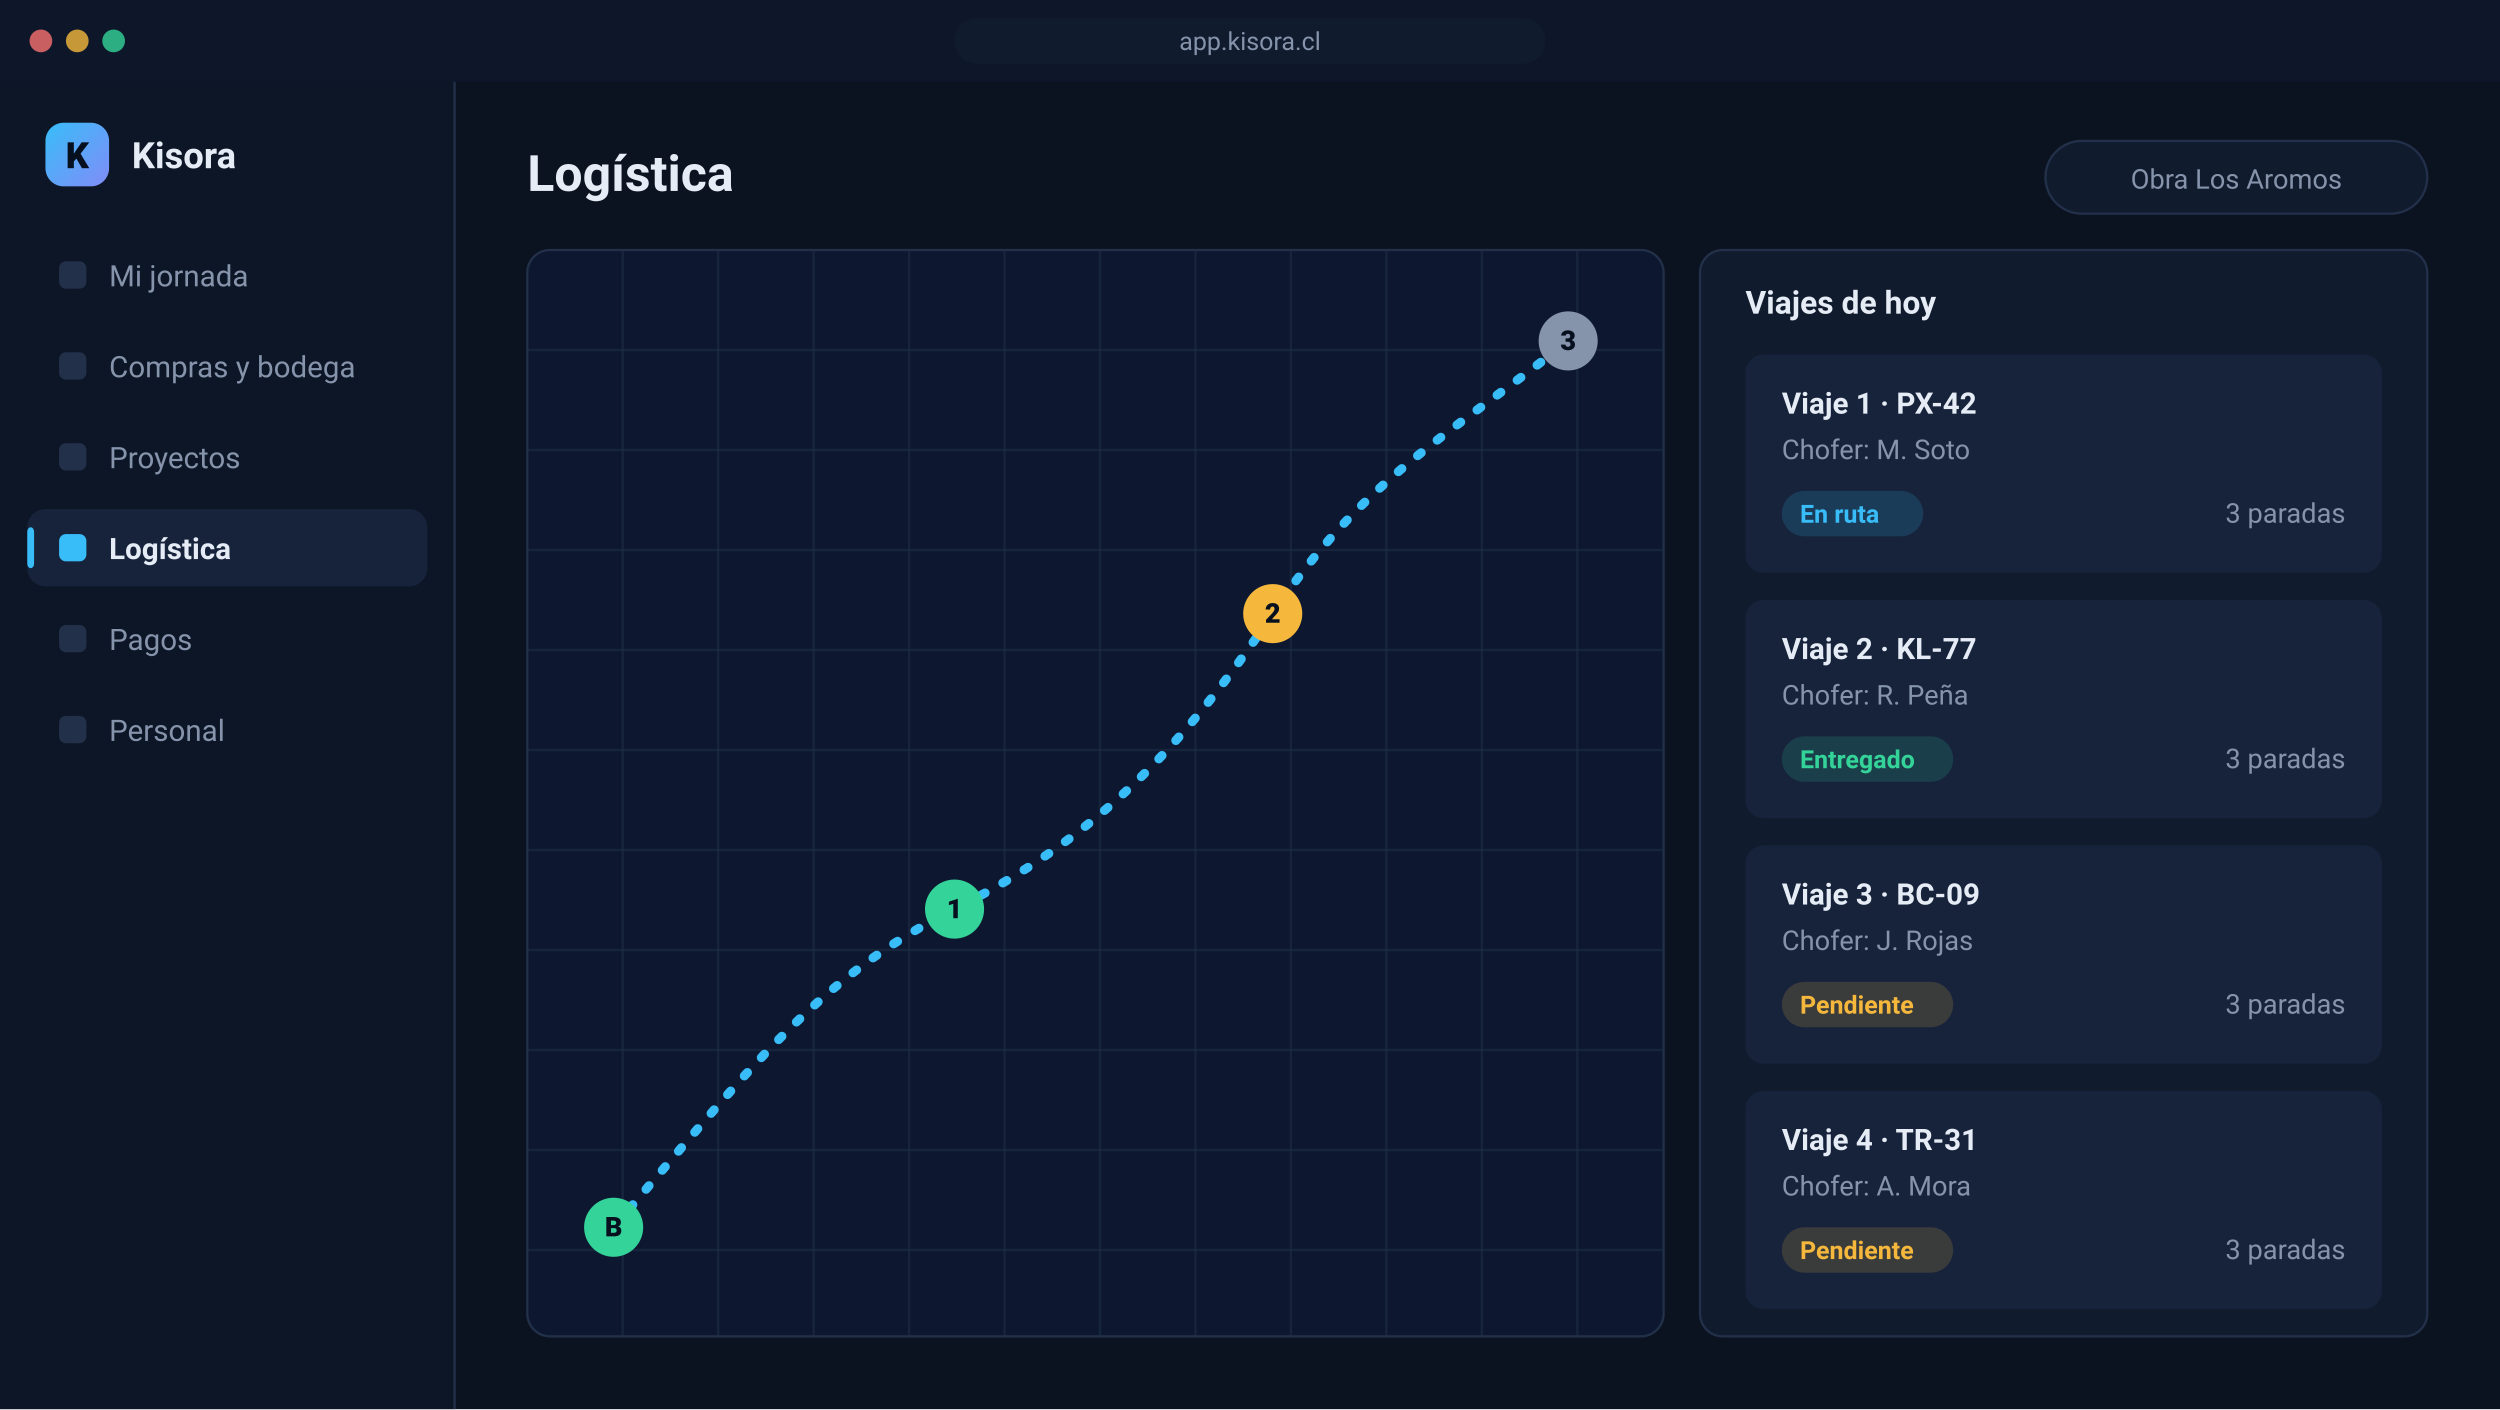
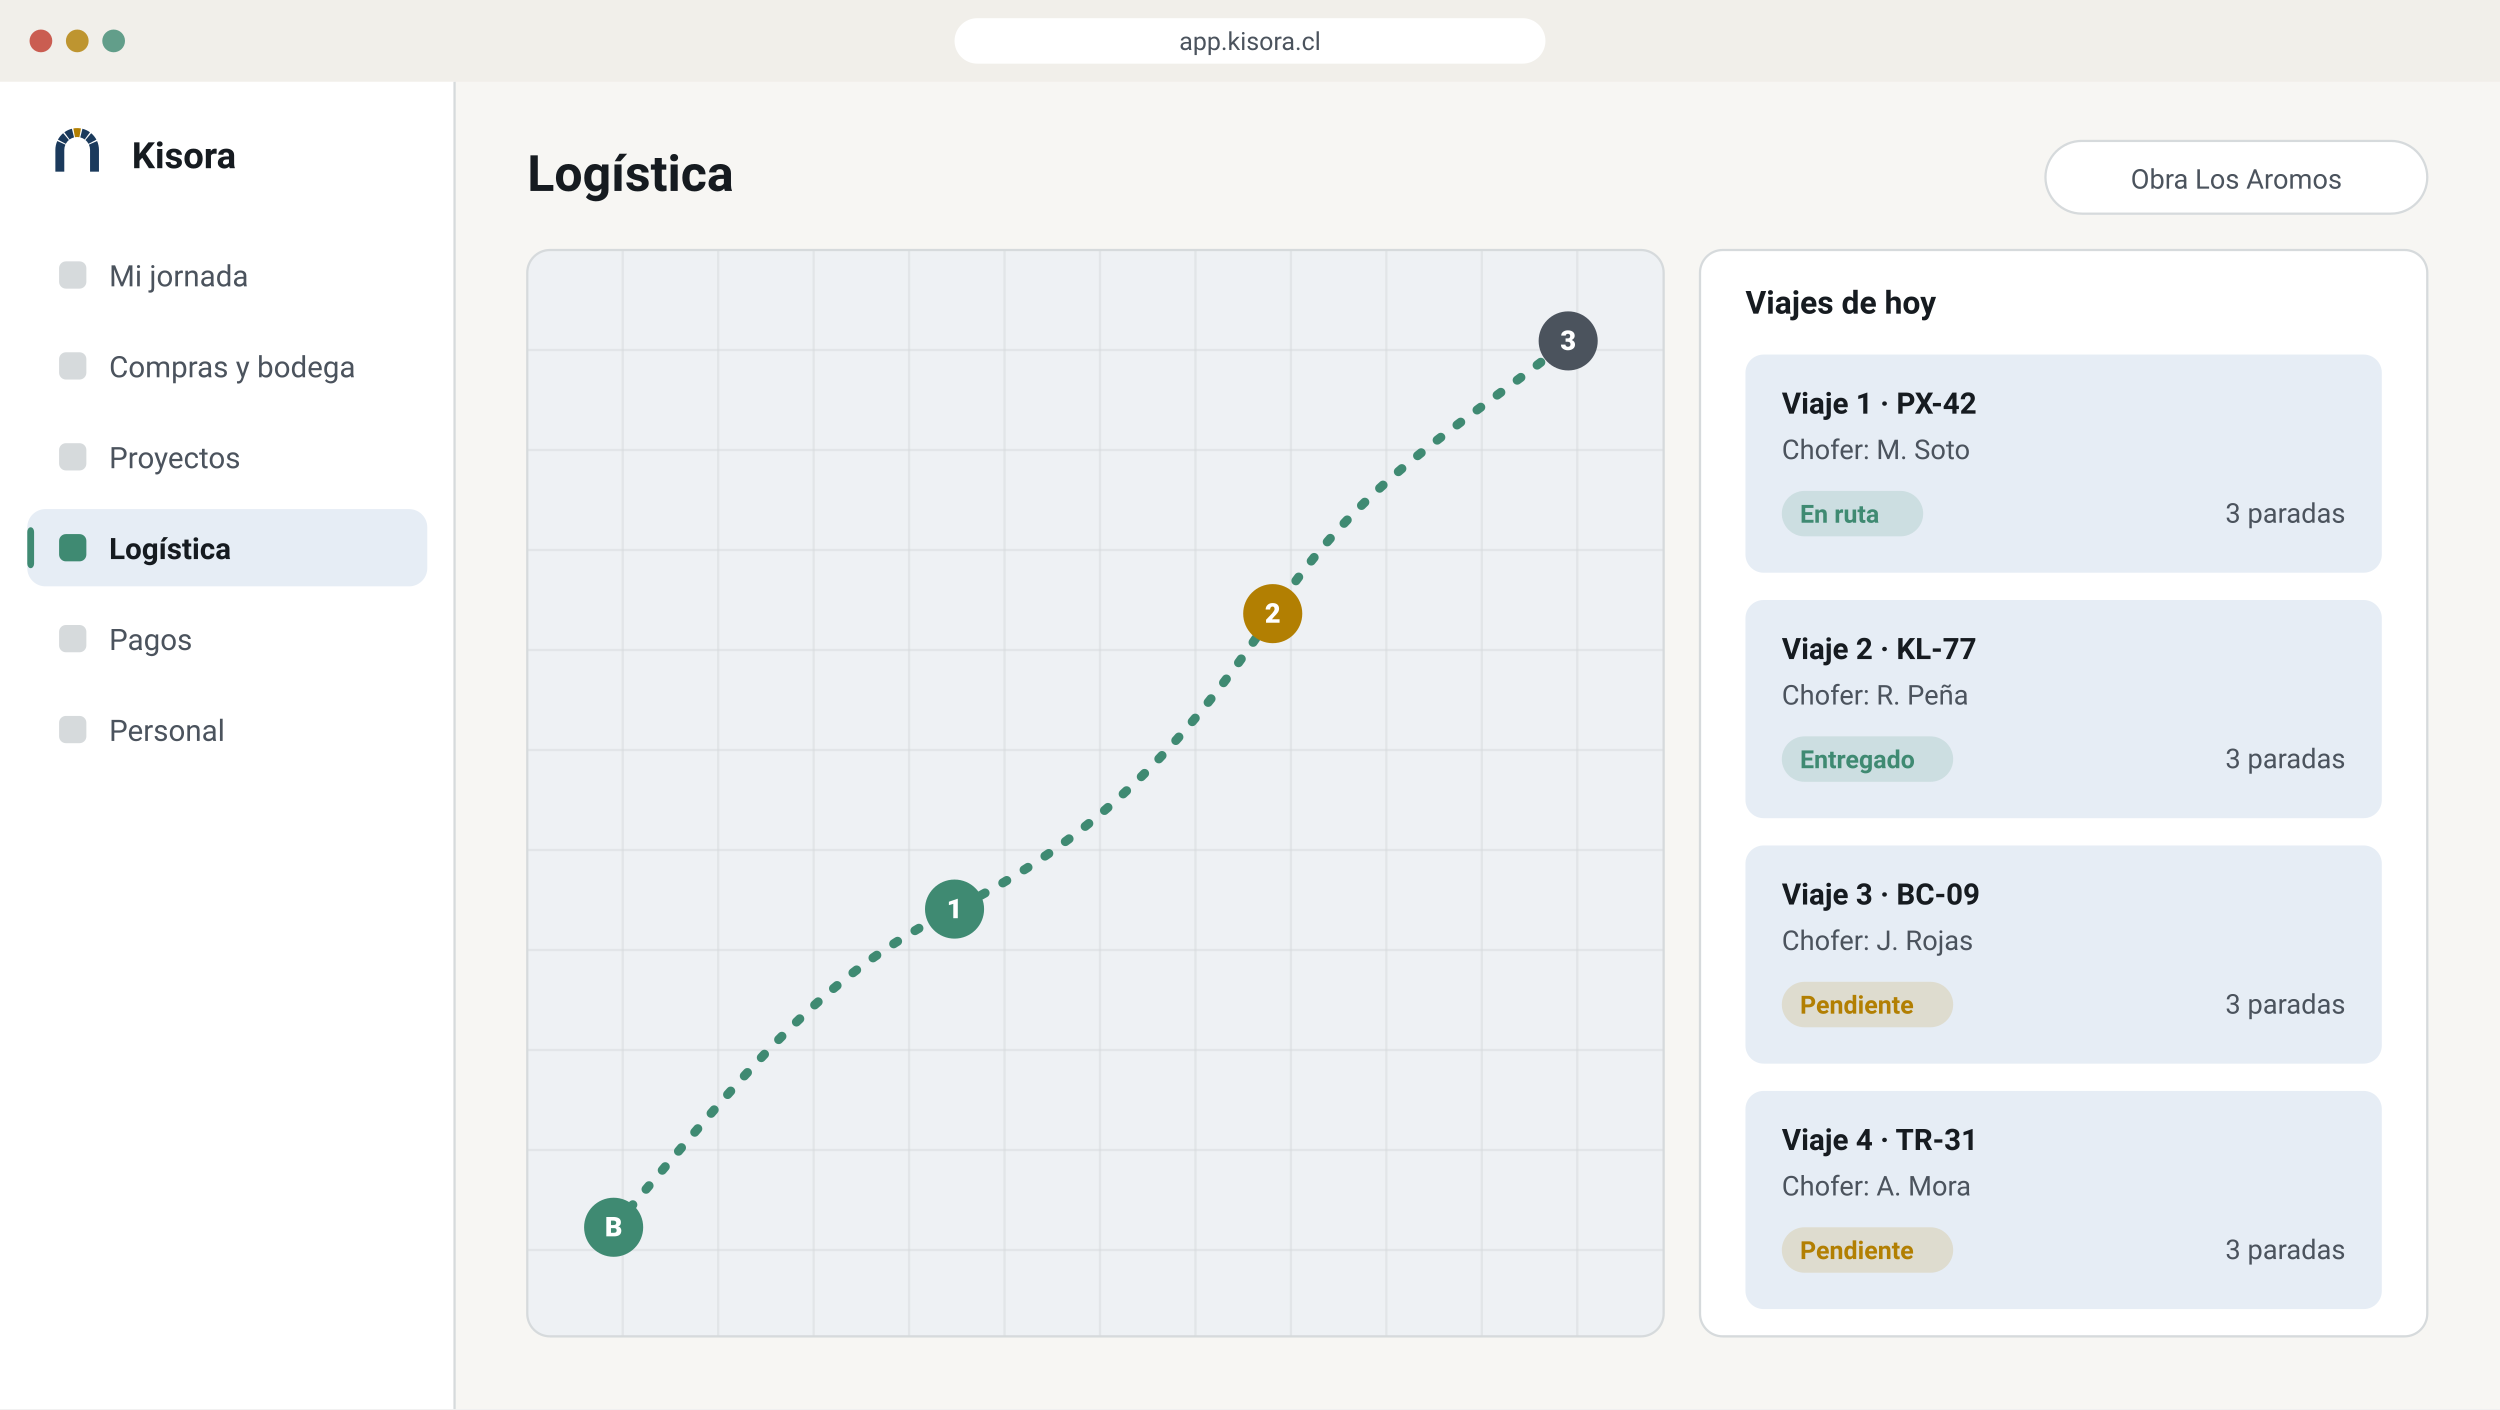
<svg xmlns="http://www.w3.org/2000/svg" viewBox="0 0 1100 620" width="1100" height="620">
-   <defs>
-     <linearGradient id="g" x1="0" y1="0" x2="1" y2="1">
-       <stop offset="0" stop-color="#38BDF8" />
-       <stop offset="1" stop-color="#818CF8" />
-     </linearGradient>
-   </defs>
-   <rect x="0" y="0" width="1100" height="620" rx="0" fill="#0B1220" />
-   <rect x="0" y="0" width="1100" height="36" rx="0" fill="#0E1729" />
-   <circle cx="18" cy="18" r="5" fill="#F87171" fill-opacity=".8" />
-   <circle cx="34" cy="18" r="5" fill="#F5B83D" fill-opacity=".8" />
-   <circle cx="50" cy="18" r="5" fill="#34D399" fill-opacity=".8" />
-   <rect x="420" y="8" width="260" height="20" rx="10" fill="#111B2E" />
-   <text x="550" y="22" font-size="11" fill="#8593AB" font-weight="400" text-anchor="middle" font-family="'Segoe UI',Roboto,Helvetica,Arial,sans-serif">app.kisora.cl</text>
-   <rect x="0" y="36" width="200" height="584" rx="0" fill="#0D1626" />
-   <line x1="200" y1="36" x2="200" y2="620" stroke="#22304A" />
-   <rect x="20" y="54" width="28" height="28" rx="8" fill="url(#g)" />
-   <text x="34" y="74" font-size="16" fill="#06101F" font-weight="800" text-anchor="middle" font-family="'Segoe UI',Roboto,Helvetica,Arial,sans-serif">K</text>
-   <text x="58" y="74" font-size="16" fill="#E6ECF5" font-weight="700" text-anchor="start" font-family="'Segoe UI',Roboto,Helvetica,Arial,sans-serif">Kisora</text>
-   <rect x="26" y="115" width="12" height="12" rx="3" fill="#22304A" />
-   <text x="48" y="126" font-size="13" fill="#8593AB" font-weight="400" text-anchor="start" font-family="'Segoe UI',Roboto,Helvetica,Arial,sans-serif">Mi jornada</text>
-   <rect x="26" y="155" width="12" height="12" rx="3" fill="#22304A" />
-   <text x="48" y="166" font-size="13" fill="#8593AB" font-weight="400" text-anchor="start" font-family="'Segoe UI',Roboto,Helvetica,Arial,sans-serif">Compras y bodega</text>
-   <rect x="26" y="195" width="12" height="12" rx="3" fill="#22304A" />
-   <text x="48" y="206" font-size="13" fill="#8593AB" font-weight="400" text-anchor="start" font-family="'Segoe UI',Roboto,Helvetica,Arial,sans-serif">Proyectos</text>
-   <rect x="12" y="224" width="176" height="34" rx="8" fill="#16233B" />
-   <rect x="12" y="232" width="3" height="18" rx="2" fill="#38BDF8" />
-   <rect x="26" y="235" width="12" height="12" rx="3" fill="#38BDF8" />
-   <text x="48" y="246" font-size="13" fill="#E6ECF5" font-weight="600" text-anchor="start" font-family="'Segoe UI',Roboto,Helvetica,Arial,sans-serif">Logística</text>
-   <rect x="26" y="275" width="12" height="12" rx="3" fill="#22304A" />
-   <text x="48" y="286" font-size="13" fill="#8593AB" font-weight="400" text-anchor="start" font-family="'Segoe UI',Roboto,Helvetica,Arial,sans-serif">Pagos</text>
-   <rect x="26" y="315" width="12" height="12" rx="3" fill="#22304A" />
-   <text x="48" y="326" font-size="13" fill="#8593AB" font-weight="400" text-anchor="start" font-family="'Segoe UI',Roboto,Helvetica,Arial,sans-serif">Personal</text>
-   <text x="232" y="84" font-size="22" fill="#E6ECF5" font-weight="700" text-anchor="start" font-family="'Segoe UI',Roboto,Helvetica,Arial,sans-serif">Logística</text>
-   <rect x="900" y="62" width="168" height="32" rx="16" fill="#111B2E" stroke="#22304A" />
-   <text x="984" y="83" font-size="12" fill="#8593AB" font-weight="400" text-anchor="middle" font-family="'Segoe UI',Roboto,Helvetica,Arial,sans-serif">Obra Los Aromos</text>
-   <rect x="232" y="110" width="500" height="478" rx="10" fill="#0D1830" stroke="#22304A" />
-   <line x1="274" y1="110" x2="274" y2="588" stroke="#22304A" stroke-opacity=".5" />
-   <line x1="316" y1="110" x2="316" y2="588" stroke="#22304A" stroke-opacity=".5" />
-   <line x1="358" y1="110" x2="358" y2="588" stroke="#22304A" stroke-opacity=".5" />
-   <line x1="400" y1="110" x2="400" y2="588" stroke="#22304A" stroke-opacity=".5" />
-   <line x1="442" y1="110" x2="442" y2="588" stroke="#22304A" stroke-opacity=".5" />
-   <line x1="484" y1="110" x2="484" y2="588" stroke="#22304A" stroke-opacity=".5" />
-   <line x1="526" y1="110" x2="526" y2="588" stroke="#22304A" stroke-opacity=".5" />
-   <line x1="568" y1="110" x2="568" y2="588" stroke="#22304A" stroke-opacity=".5" />
-   <line x1="610" y1="110" x2="610" y2="588" stroke="#22304A" stroke-opacity=".5" />
-   <line x1="652" y1="110" x2="652" y2="588" stroke="#22304A" stroke-opacity=".5" />
-   <line x1="694" y1="110" x2="694" y2="588" stroke="#22304A" stroke-opacity=".5" />
-   <line x1="232" y1="154" x2="732" y2="154" stroke="#22304A" stroke-opacity=".5" />
-   <line x1="232" y1="198" x2="732" y2="198" stroke="#22304A" stroke-opacity=".5" />
-   <line x1="232" y1="242" x2="732" y2="242" stroke="#22304A" stroke-opacity=".5" />
-   <line x1="232" y1="286" x2="732" y2="286" stroke="#22304A" stroke-opacity=".5" />
-   <line x1="232" y1="330" x2="732" y2="330" stroke="#22304A" stroke-opacity=".5" />
-   <line x1="232" y1="374" x2="732" y2="374" stroke="#22304A" stroke-opacity=".5" />
-   <line x1="232" y1="418" x2="732" y2="418" stroke="#22304A" stroke-opacity=".5" />
-   <line x1="232" y1="462" x2="732" y2="462" stroke="#22304A" stroke-opacity=".5" />
-   <line x1="232" y1="506" x2="732" y2="506" stroke="#22304A" stroke-opacity=".5" />
-   <line x1="232" y1="550" x2="732" y2="550" stroke="#22304A" stroke-opacity=".5" />
-   <path d="M270 540 C330 470 360 430 420 400 S520 330 560 270 S640 190 690 150" fill="none" stroke="#38BDF8" stroke-width="4" stroke-linecap="round" stroke-dasharray="2 9" />
-   <circle cx="270" cy="540" r="13" fill="#34D399" />
-   <text x="270" y="544" font-size="12" fill="#06101F" font-weight="800" text-anchor="middle" font-family="'Segoe UI',Roboto,Helvetica,Arial,sans-serif">B</text>
-   <circle cx="420" cy="400" r="13" fill="#34D399" />
-   <text x="420" y="404" font-size="12" fill="#06101F" font-weight="800" text-anchor="middle" font-family="'Segoe UI',Roboto,Helvetica,Arial,sans-serif">1</text>
-   <circle cx="560" cy="270" r="13" fill="#F5B83D" />
-   <text x="560" y="274" font-size="12" fill="#06101F" font-weight="800" text-anchor="middle" font-family="'Segoe UI',Roboto,Helvetica,Arial,sans-serif">2</text>
-   <circle cx="690" cy="150" r="13" fill="#8593AB" />
-   <text x="690" y="154" font-size="12" fill="#06101F" font-weight="800" text-anchor="middle" font-family="'Segoe UI',Roboto,Helvetica,Arial,sans-serif">3</text>
-   <rect x="748" y="110" width="320" height="478" rx="10" fill="#111B2E" stroke="#22304A" />
-   <text x="768" y="138" font-size="14" fill="#E6ECF5" font-weight="700" text-anchor="start" font-family="'Segoe UI',Roboto,Helvetica,Arial,sans-serif">Viajes de hoy</text>
-   <rect x="768" y="156" width="280" height="96" rx="8" fill="#16233B" />
-   <text x="784" y="182" font-size="13" fill="#E6ECF5" font-weight="700" text-anchor="start" font-family="'Segoe UI',Roboto,Helvetica,Arial,sans-serif">Viaje 1 · PX-42</text>
-   <text x="784" y="202" font-size="12" fill="#8593AB" font-weight="400" text-anchor="start" font-family="'Segoe UI',Roboto,Helvetica,Arial,sans-serif">Chofer: M. Soto</text>
-   <rect x="784" y="216" width="62.2" height="20" rx="10" fill="#38BDF8" fill-opacity=".16" />
-   <text x="792" y="230" font-size="11" fill="#38BDF8" font-weight="600" text-anchor="start" font-family="'Segoe UI',Roboto,Helvetica,Arial,sans-serif">En ruta</text>
-   <text x="1032" y="230" font-size="12" fill="#8593AB" font-weight="400" text-anchor="end" font-family="'Segoe UI',Roboto,Helvetica,Arial,sans-serif">3 paradas</text>
-   <rect x="768" y="264" width="280" height="96" rx="8" fill="#16233B" />
-   <text x="784" y="290" font-size="13" fill="#E6ECF5" font-weight="700" text-anchor="start" font-family="'Segoe UI',Roboto,Helvetica,Arial,sans-serif">Viaje 2 · KL-77</text>
-   <text x="784" y="310" font-size="12" fill="#8593AB" font-weight="400" text-anchor="start" font-family="'Segoe UI',Roboto,Helvetica,Arial,sans-serif">Chofer: R. Peña</text>
-   <rect x="784" y="324" width="75.4" height="20" rx="10" fill="#34D399" fill-opacity=".16" />
-   <text x="792" y="338" font-size="11" fill="#34D399" font-weight="600" text-anchor="start" font-family="'Segoe UI',Roboto,Helvetica,Arial,sans-serif">Entregado</text>
-   <text x="1032" y="338" font-size="12" fill="#8593AB" font-weight="400" text-anchor="end" font-family="'Segoe UI',Roboto,Helvetica,Arial,sans-serif">3 paradas</text>
-   <rect x="768" y="372" width="280" height="96" rx="8" fill="#16233B" />
-   <text x="784" y="398" font-size="13" fill="#E6ECF5" font-weight="700" text-anchor="start" font-family="'Segoe UI',Roboto,Helvetica,Arial,sans-serif">Viaje 3 · BC-09</text>
-   <text x="784" y="418" font-size="12" fill="#8593AB" font-weight="400" text-anchor="start" font-family="'Segoe UI',Roboto,Helvetica,Arial,sans-serif">Chofer: J. Rojas</text>
-   <rect x="784" y="432" width="75.4" height="20" rx="10" fill="#F5B83D" fill-opacity=".16" />
-   <text x="792" y="446" font-size="11" fill="#F5B83D" font-weight="600" text-anchor="start" font-family="'Segoe UI',Roboto,Helvetica,Arial,sans-serif">Pendiente</text>
-   <text x="1032" y="446" font-size="12" fill="#8593AB" font-weight="400" text-anchor="end" font-family="'Segoe UI',Roboto,Helvetica,Arial,sans-serif">3 paradas</text>
-   <rect x="768" y="480" width="280" height="96" rx="8" fill="#16233B" />
-   <text x="784" y="506" font-size="13" fill="#E6ECF5" font-weight="700" text-anchor="start" font-family="'Segoe UI',Roboto,Helvetica,Arial,sans-serif">Viaje 4 · TR-31</text>
-   <text x="784" y="526" font-size="12" fill="#8593AB" font-weight="400" text-anchor="start" font-family="'Segoe UI',Roboto,Helvetica,Arial,sans-serif">Chofer: A. Mora</text>
-   <rect x="784" y="540" width="75.4" height="20" rx="10" fill="#F5B83D" fill-opacity=".16" />
-   <text x="792" y="554" font-size="11" fill="#F5B83D" font-weight="600" text-anchor="start" font-family="'Segoe UI',Roboto,Helvetica,Arial,sans-serif">Pendiente</text>
-   <text x="1032" y="554" font-size="12" fill="#8593AB" font-weight="400" text-anchor="end" font-family="'Segoe UI',Roboto,Helvetica,Arial,sans-serif">3 paradas</text>
+   <rect x="0" y="0" width="1100" height="620" rx="0" fill="#F7F6F3" />
+   <rect x="0" y="0" width="1100" height="36" rx="0" fill="#F1EFEA" />
+   <circle cx="18" cy="18" r="5" fill="#C0392B" fill-opacity=".8" />
+   <circle cx="34" cy="18" r="5" fill="#B27F02" fill-opacity=".8" />
+   <circle cx="50" cy="18" r="5" fill="#3F8A72" fill-opacity=".8" />
+   <rect x="420" y="8" width="260" height="20" rx="10" fill="#FFFFFF" />
+   <text x="550" y="22" font-size="11" fill="#4B535D" font-weight="400" text-anchor="middle" font-family="'Segoe UI',Roboto,Helvetica,Arial,sans-serif">app.kisora.cl</text>
+   <rect x="0" y="36" width="200" height="584" rx="0" fill="#FFFFFF" />
+   <line x1="200" y1="36" x2="200" y2="620" stroke="#D6DADC" />
+   <g transform="translate(20 52) scale(.109)">
+     <path fill="#B27F02" d="M112.72 41.34A88 88 0 0 1 143.28 41.34L137.03 76.79A52 52 0 0 0 118.97 76.79Z" />
+     <path fill="#1B3A5C" d="M208.39 92.21A88 88 0 0 1 216 128L216 216L180 216L180 128A52 52 0 0 0 175.5 106.85Z" />
+     <path fill="#1B3A5C" d="M184.57 60.59A88 88 0 0 1 205.7 86.69L173.91 103.59A52 52 0 0 0 161.42 88.17Z" />
+     <path fill="#1B3A5C" d="M149.29 42.61A88 88 0 0 1 179.73 56.81L158.56 85.93A52 52 0 0 0 140.58 77.54Z" />
+     <path fill="#1B3A5C" d="M47.61 92.21A88 88 0 0 0 40 128L40 216L76 216L76 128A52 52 0 0 1 80.5 106.85Z" />
+     <path fill="#1B3A5C" d="M71.43 60.59A88 88 0 0 0 50.3 86.69L82.09 103.59A52 52 0 0 1 94.58 88.17Z" />
+     <path fill="#1B3A5C" d="M106.71 42.61A88 88 0 0 0 76.27 56.81L97.44 85.93A52 52 0 0 1 115.42 77.54Z" />
+   </g>
+   <text x="58" y="74" font-size="16" fill="#161B20" font-weight="700" text-anchor="start" font-family="'Segoe UI',Roboto,Helvetica,Arial,sans-serif">Kisora</text>
+   <rect x="26" y="115" width="12" height="12" rx="3" fill="#D6DADC" />
+   <text x="48" y="126" font-size="13" fill="#4B535D" font-weight="400" text-anchor="start" font-family="'Segoe UI',Roboto,Helvetica,Arial,sans-serif">Mi jornada</text>
+   <rect x="26" y="155" width="12" height="12" rx="3" fill="#D6DADC" />
+   <text x="48" y="166" font-size="13" fill="#4B535D" font-weight="400" text-anchor="start" font-family="'Segoe UI',Roboto,Helvetica,Arial,sans-serif">Compras y bodega</text>
+   <rect x="26" y="195" width="12" height="12" rx="3" fill="#D6DADC" />
+   <text x="48" y="206" font-size="13" fill="#4B535D" font-weight="400" text-anchor="start" font-family="'Segoe UI',Roboto,Helvetica,Arial,sans-serif">Proyectos</text>
+   <rect x="12" y="224" width="176" height="34" rx="8" fill="#E6EDF5" />
+   <rect x="12" y="232" width="3" height="18" rx="2" fill="#3F8A72" />
+   <rect x="26" y="235" width="12" height="12" rx="3" fill="#3F8A72" />
+   <text x="48" y="246" font-size="13" fill="#161B20" font-weight="600" text-anchor="start" font-family="'Segoe UI',Roboto,Helvetica,Arial,sans-serif">Logística</text>
+   <rect x="26" y="275" width="12" height="12" rx="3" fill="#D6DADC" />
+   <text x="48" y="286" font-size="13" fill="#4B535D" font-weight="400" text-anchor="start" font-family="'Segoe UI',Roboto,Helvetica,Arial,sans-serif">Pagos</text>
+   <rect x="26" y="315" width="12" height="12" rx="3" fill="#D6DADC" />
+   <text x="48" y="326" font-size="13" fill="#4B535D" font-weight="400" text-anchor="start" font-family="'Segoe UI',Roboto,Helvetica,Arial,sans-serif">Personal</text>
+   <text x="232" y="84" font-size="22" fill="#161B20" font-weight="700" text-anchor="start" font-family="'Segoe UI',Roboto,Helvetica,Arial,sans-serif">Logística</text>
+   <rect x="900" y="62" width="168" height="32" rx="16" fill="#FFFFFF" stroke="#D6DADC" />
+   <text x="984" y="83" font-size="12" fill="#4B535D" font-weight="400" text-anchor="middle" font-family="'Segoe UI',Roboto,Helvetica,Arial,sans-serif">Obra Los Aromos</text>
+   <rect x="232" y="110" width="500" height="478" rx="10" fill="#EEF1F4" stroke="#D6DADC" />
+   <line x1="274" y1="110" x2="274" y2="588" stroke="#D6DADC" stroke-opacity=".5" />
+   <line x1="316" y1="110" x2="316" y2="588" stroke="#D6DADC" stroke-opacity=".5" />
+   <line x1="358" y1="110" x2="358" y2="588" stroke="#D6DADC" stroke-opacity=".5" />
+   <line x1="400" y1="110" x2="400" y2="588" stroke="#D6DADC" stroke-opacity=".5" />
+   <line x1="442" y1="110" x2="442" y2="588" stroke="#D6DADC" stroke-opacity=".5" />
+   <line x1="484" y1="110" x2="484" y2="588" stroke="#D6DADC" stroke-opacity=".5" />
+   <line x1="526" y1="110" x2="526" y2="588" stroke="#D6DADC" stroke-opacity=".5" />
+   <line x1="568" y1="110" x2="568" y2="588" stroke="#D6DADC" stroke-opacity=".5" />
+   <line x1="610" y1="110" x2="610" y2="588" stroke="#D6DADC" stroke-opacity=".5" />
+   <line x1="652" y1="110" x2="652" y2="588" stroke="#D6DADC" stroke-opacity=".5" />
+   <line x1="694" y1="110" x2="694" y2="588" stroke="#D6DADC" stroke-opacity=".5" />
+   <line x1="232" y1="154" x2="732" y2="154" stroke="#D6DADC" stroke-opacity=".5" />
+   <line x1="232" y1="198" x2="732" y2="198" stroke="#D6DADC" stroke-opacity=".5" />
+   <line x1="232" y1="242" x2="732" y2="242" stroke="#D6DADC" stroke-opacity=".5" />
+   <line x1="232" y1="286" x2="732" y2="286" stroke="#D6DADC" stroke-opacity=".5" />
+   <line x1="232" y1="330" x2="732" y2="330" stroke="#D6DADC" stroke-opacity=".5" />
+   <line x1="232" y1="374" x2="732" y2="374" stroke="#D6DADC" stroke-opacity=".5" />
+   <line x1="232" y1="418" x2="732" y2="418" stroke="#D6DADC" stroke-opacity=".5" />
+   <line x1="232" y1="462" x2="732" y2="462" stroke="#D6DADC" stroke-opacity=".5" />
+   <line x1="232" y1="506" x2="732" y2="506" stroke="#D6DADC" stroke-opacity=".5" />
+   <line x1="232" y1="550" x2="732" y2="550" stroke="#D6DADC" stroke-opacity=".5" />
+   <path d="M270 540 C330 470 360 430 420 400 S520 330 560 270 S640 190 690 150" fill="none" stroke="#3F8A72" stroke-width="4" stroke-linecap="round" stroke-dasharray="2 9" />
+   <circle cx="270" cy="540" r="13" fill="#3F8A72" />
+   <text x="270" y="544" font-size="12" fill="#FFFFFF" font-weight="800" text-anchor="middle" font-family="'Segoe UI',Roboto,Helvetica,Arial,sans-serif">B</text>
+   <circle cx="420" cy="400" r="13" fill="#3F8A72" />
+   <text x="420" y="404" font-size="12" fill="#FFFFFF" font-weight="800" text-anchor="middle" font-family="'Segoe UI',Roboto,Helvetica,Arial,sans-serif">1</text>
+   <circle cx="560" cy="270" r="13" fill="#B27F02" />
+   <text x="560" y="274" font-size="12" fill="#FFFFFF" font-weight="800" text-anchor="middle" font-family="'Segoe UI',Roboto,Helvetica,Arial,sans-serif">2</text>
+   <circle cx="690" cy="150" r="13" fill="#4B535D" />
+   <text x="690" y="154" font-size="12" fill="#FFFFFF" font-weight="800" text-anchor="middle" font-family="'Segoe UI',Roboto,Helvetica,Arial,sans-serif">3</text>
+   <rect x="748" y="110" width="320" height="478" rx="10" fill="#FFFFFF" stroke="#D6DADC" />
+   <text x="768" y="138" font-size="14" fill="#161B20" font-weight="700" text-anchor="start" font-family="'Segoe UI',Roboto,Helvetica,Arial,sans-serif">Viajes de hoy</text>
+   <rect x="768" y="156" width="280" height="96" rx="8" fill="#E6EDF5" />
+   <text x="784" y="182" font-size="13" fill="#161B20" font-weight="700" text-anchor="start" font-family="'Segoe UI',Roboto,Helvetica,Arial,sans-serif">Viaje 1 · PX-42</text>
+   <text x="784" y="202" font-size="12" fill="#4B535D" font-weight="400" text-anchor="start" font-family="'Segoe UI',Roboto,Helvetica,Arial,sans-serif">Chofer: M. Soto</text>
+   <rect x="784" y="216" width="62.2" height="20" rx="10" fill="#3F8A72" fill-opacity=".16" />
+   <text x="792" y="230" font-size="11" fill="#3F8A72" font-weight="600" text-anchor="start" font-family="'Segoe UI',Roboto,Helvetica,Arial,sans-serif">En ruta</text>
+   <text x="1032" y="230" font-size="12" fill="#4B535D" font-weight="400" text-anchor="end" font-family="'Segoe UI',Roboto,Helvetica,Arial,sans-serif">3 paradas</text>
+   <rect x="768" y="264" width="280" height="96" rx="8" fill="#E6EDF5" />
+   <text x="784" y="290" font-size="13" fill="#161B20" font-weight="700" text-anchor="start" font-family="'Segoe UI',Roboto,Helvetica,Arial,sans-serif">Viaje 2 · KL-77</text>
+   <text x="784" y="310" font-size="12" fill="#4B535D" font-weight="400" text-anchor="start" font-family="'Segoe UI',Roboto,Helvetica,Arial,sans-serif">Chofer: R. Peña</text>
+   <rect x="784" y="324" width="75.4" height="20" rx="10" fill="#3F8A72" fill-opacity=".16" />
+   <text x="792" y="338" font-size="11" fill="#3F8A72" font-weight="600" text-anchor="start" font-family="'Segoe UI',Roboto,Helvetica,Arial,sans-serif">Entregado</text>
+   <text x="1032" y="338" font-size="12" fill="#4B535D" font-weight="400" text-anchor="end" font-family="'Segoe UI',Roboto,Helvetica,Arial,sans-serif">3 paradas</text>
+   <rect x="768" y="372" width="280" height="96" rx="8" fill="#E6EDF5" />
+   <text x="784" y="398" font-size="13" fill="#161B20" font-weight="700" text-anchor="start" font-family="'Segoe UI',Roboto,Helvetica,Arial,sans-serif">Viaje 3 · BC-09</text>
+   <text x="784" y="418" font-size="12" fill="#4B535D" font-weight="400" text-anchor="start" font-family="'Segoe UI',Roboto,Helvetica,Arial,sans-serif">Chofer: J. Rojas</text>
+   <rect x="784" y="432" width="75.4" height="20" rx="10" fill="#B27F02" fill-opacity=".16" />
+   <text x="792" y="446" font-size="11" fill="#B27F02" font-weight="600" text-anchor="start" font-family="'Segoe UI',Roboto,Helvetica,Arial,sans-serif">Pendiente</text>
+   <text x="1032" y="446" font-size="12" fill="#4B535D" font-weight="400" text-anchor="end" font-family="'Segoe UI',Roboto,Helvetica,Arial,sans-serif">3 paradas</text>
+   <rect x="768" y="480" width="280" height="96" rx="8" fill="#E6EDF5" />
+   <text x="784" y="506" font-size="13" fill="#161B20" font-weight="700" text-anchor="start" font-family="'Segoe UI',Roboto,Helvetica,Arial,sans-serif">Viaje 4 · TR-31</text>
+   <text x="784" y="526" font-size="12" fill="#4B535D" font-weight="400" text-anchor="start" font-family="'Segoe UI',Roboto,Helvetica,Arial,sans-serif">Chofer: A. Mora</text>
+   <rect x="784" y="540" width="75.4" height="20" rx="10" fill="#B27F02" fill-opacity=".16" />
+   <text x="792" y="554" font-size="11" fill="#B27F02" font-weight="600" text-anchor="start" font-family="'Segoe UI',Roboto,Helvetica,Arial,sans-serif">Pendiente</text>
+   <text x="1032" y="554" font-size="12" fill="#4B535D" font-weight="400" text-anchor="end" font-family="'Segoe UI',Roboto,Helvetica,Arial,sans-serif">3 paradas</text>
</svg>
